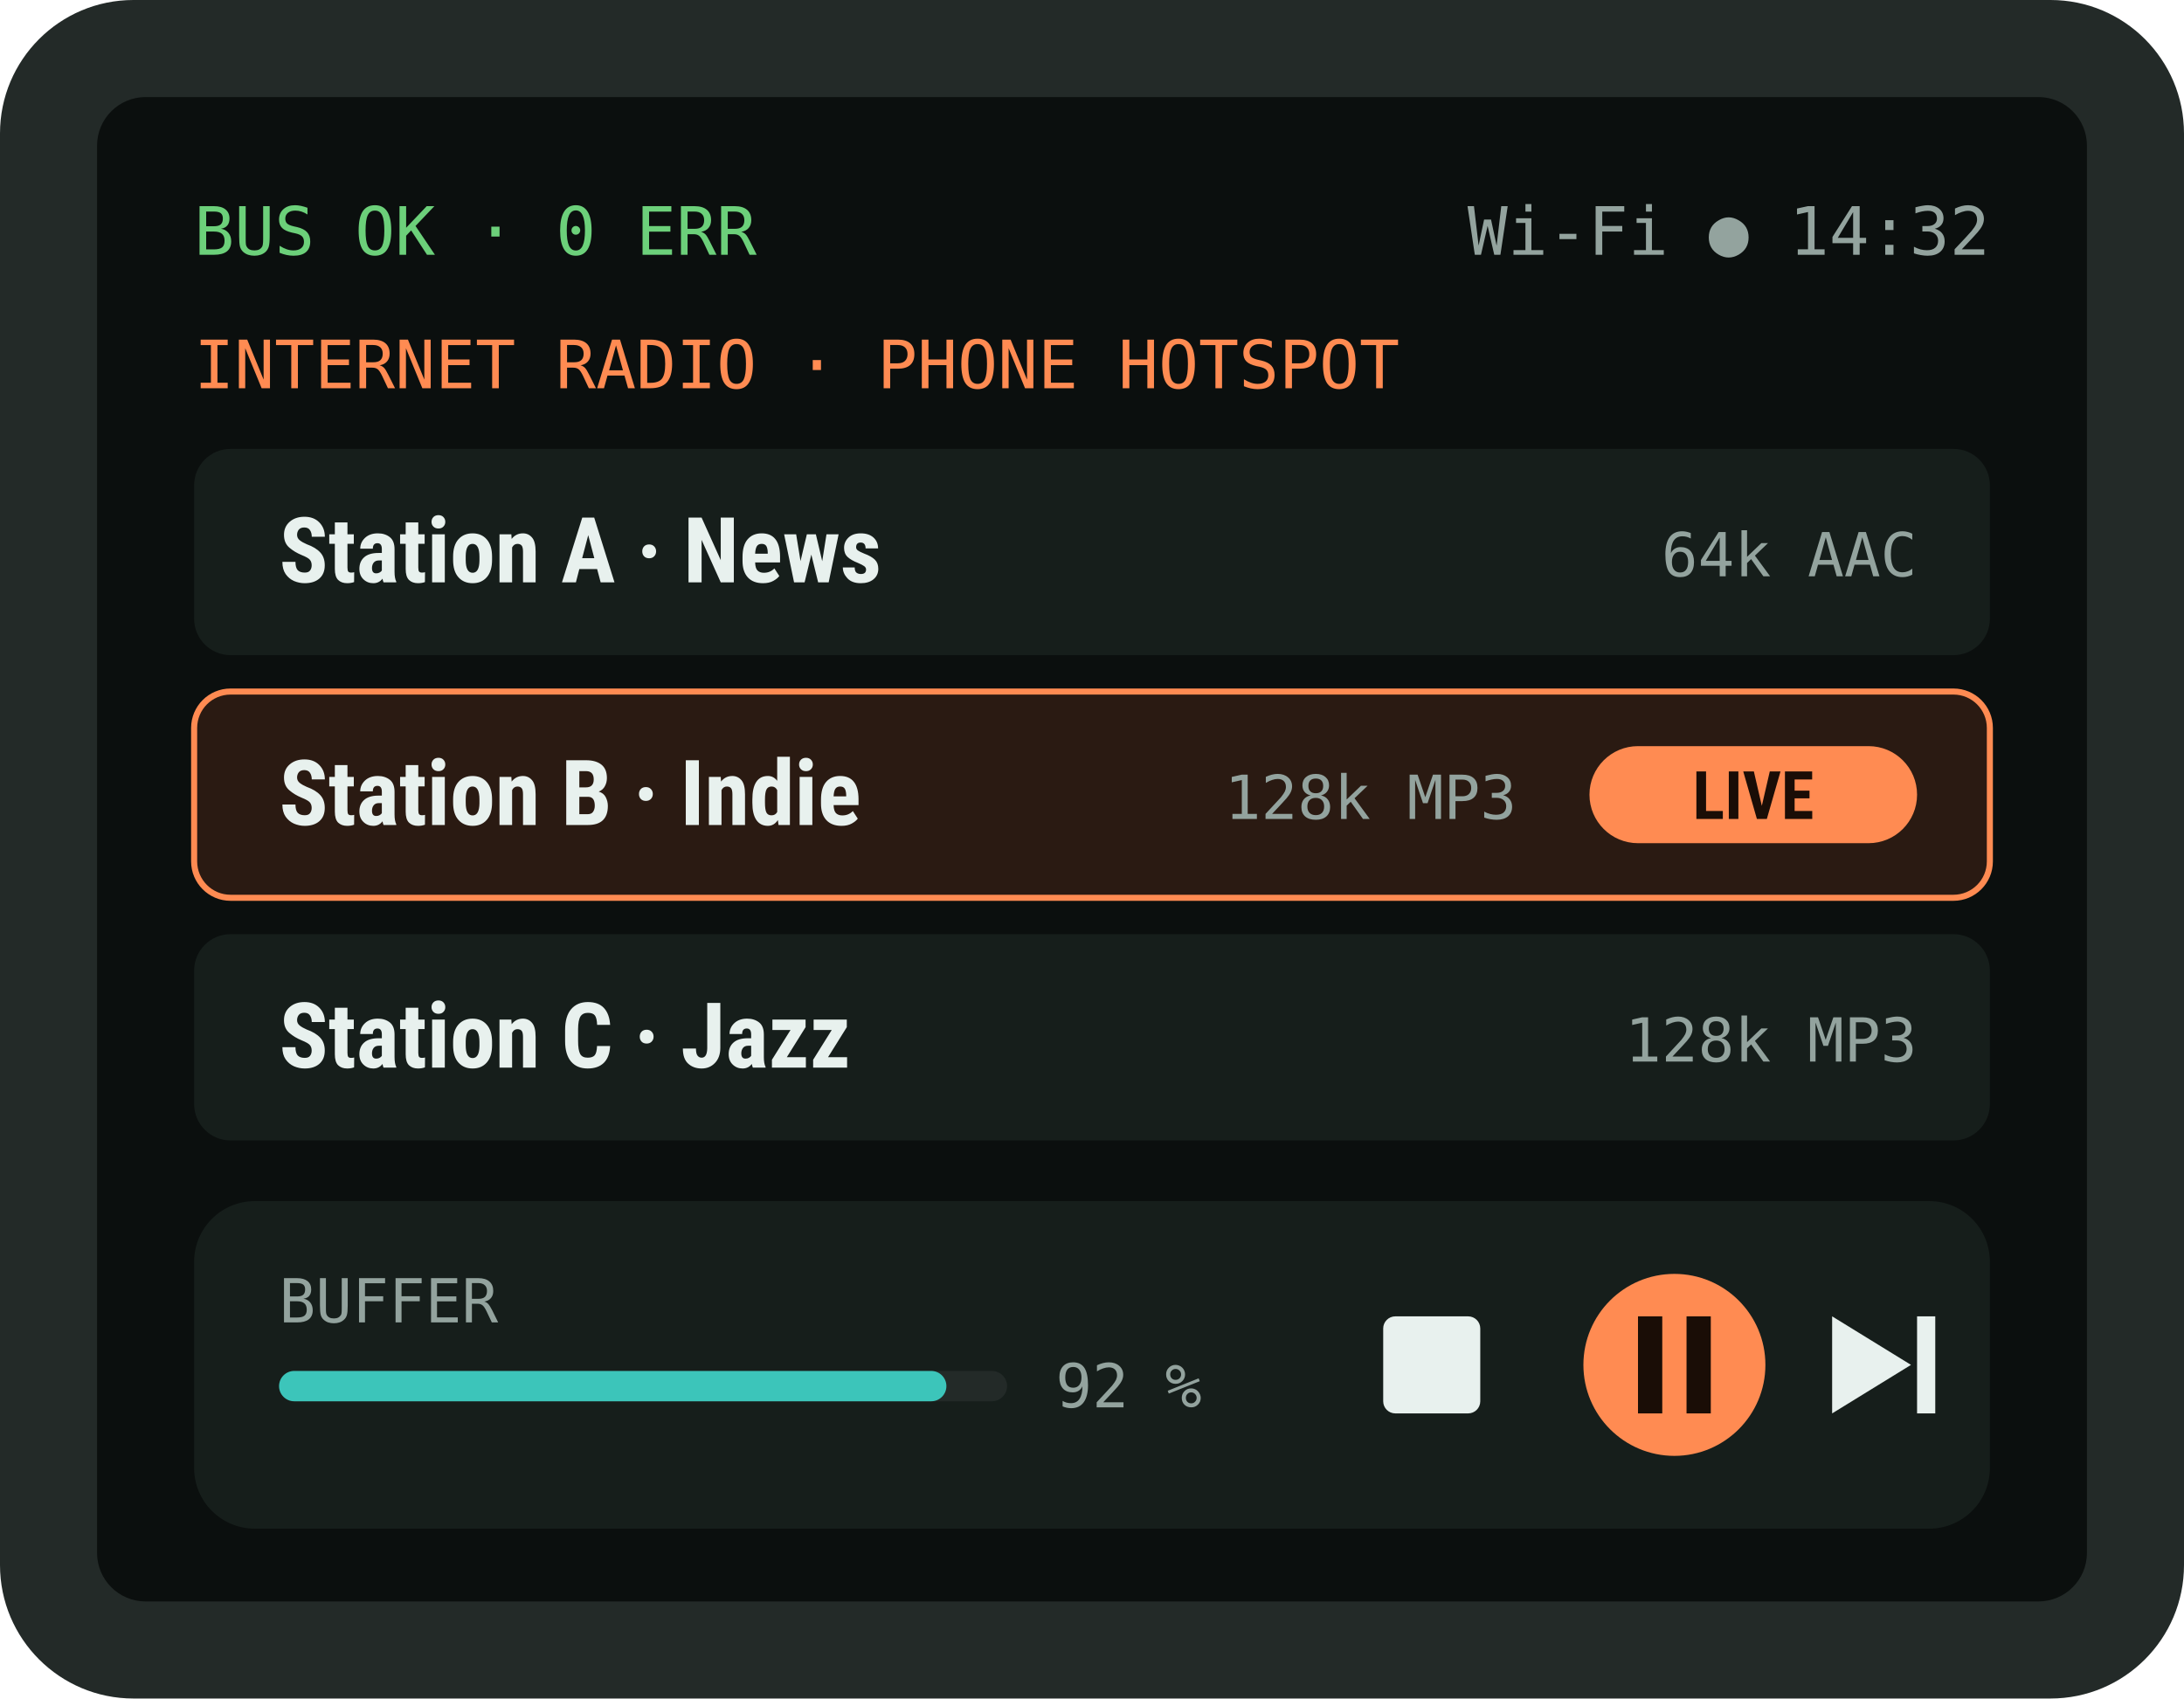
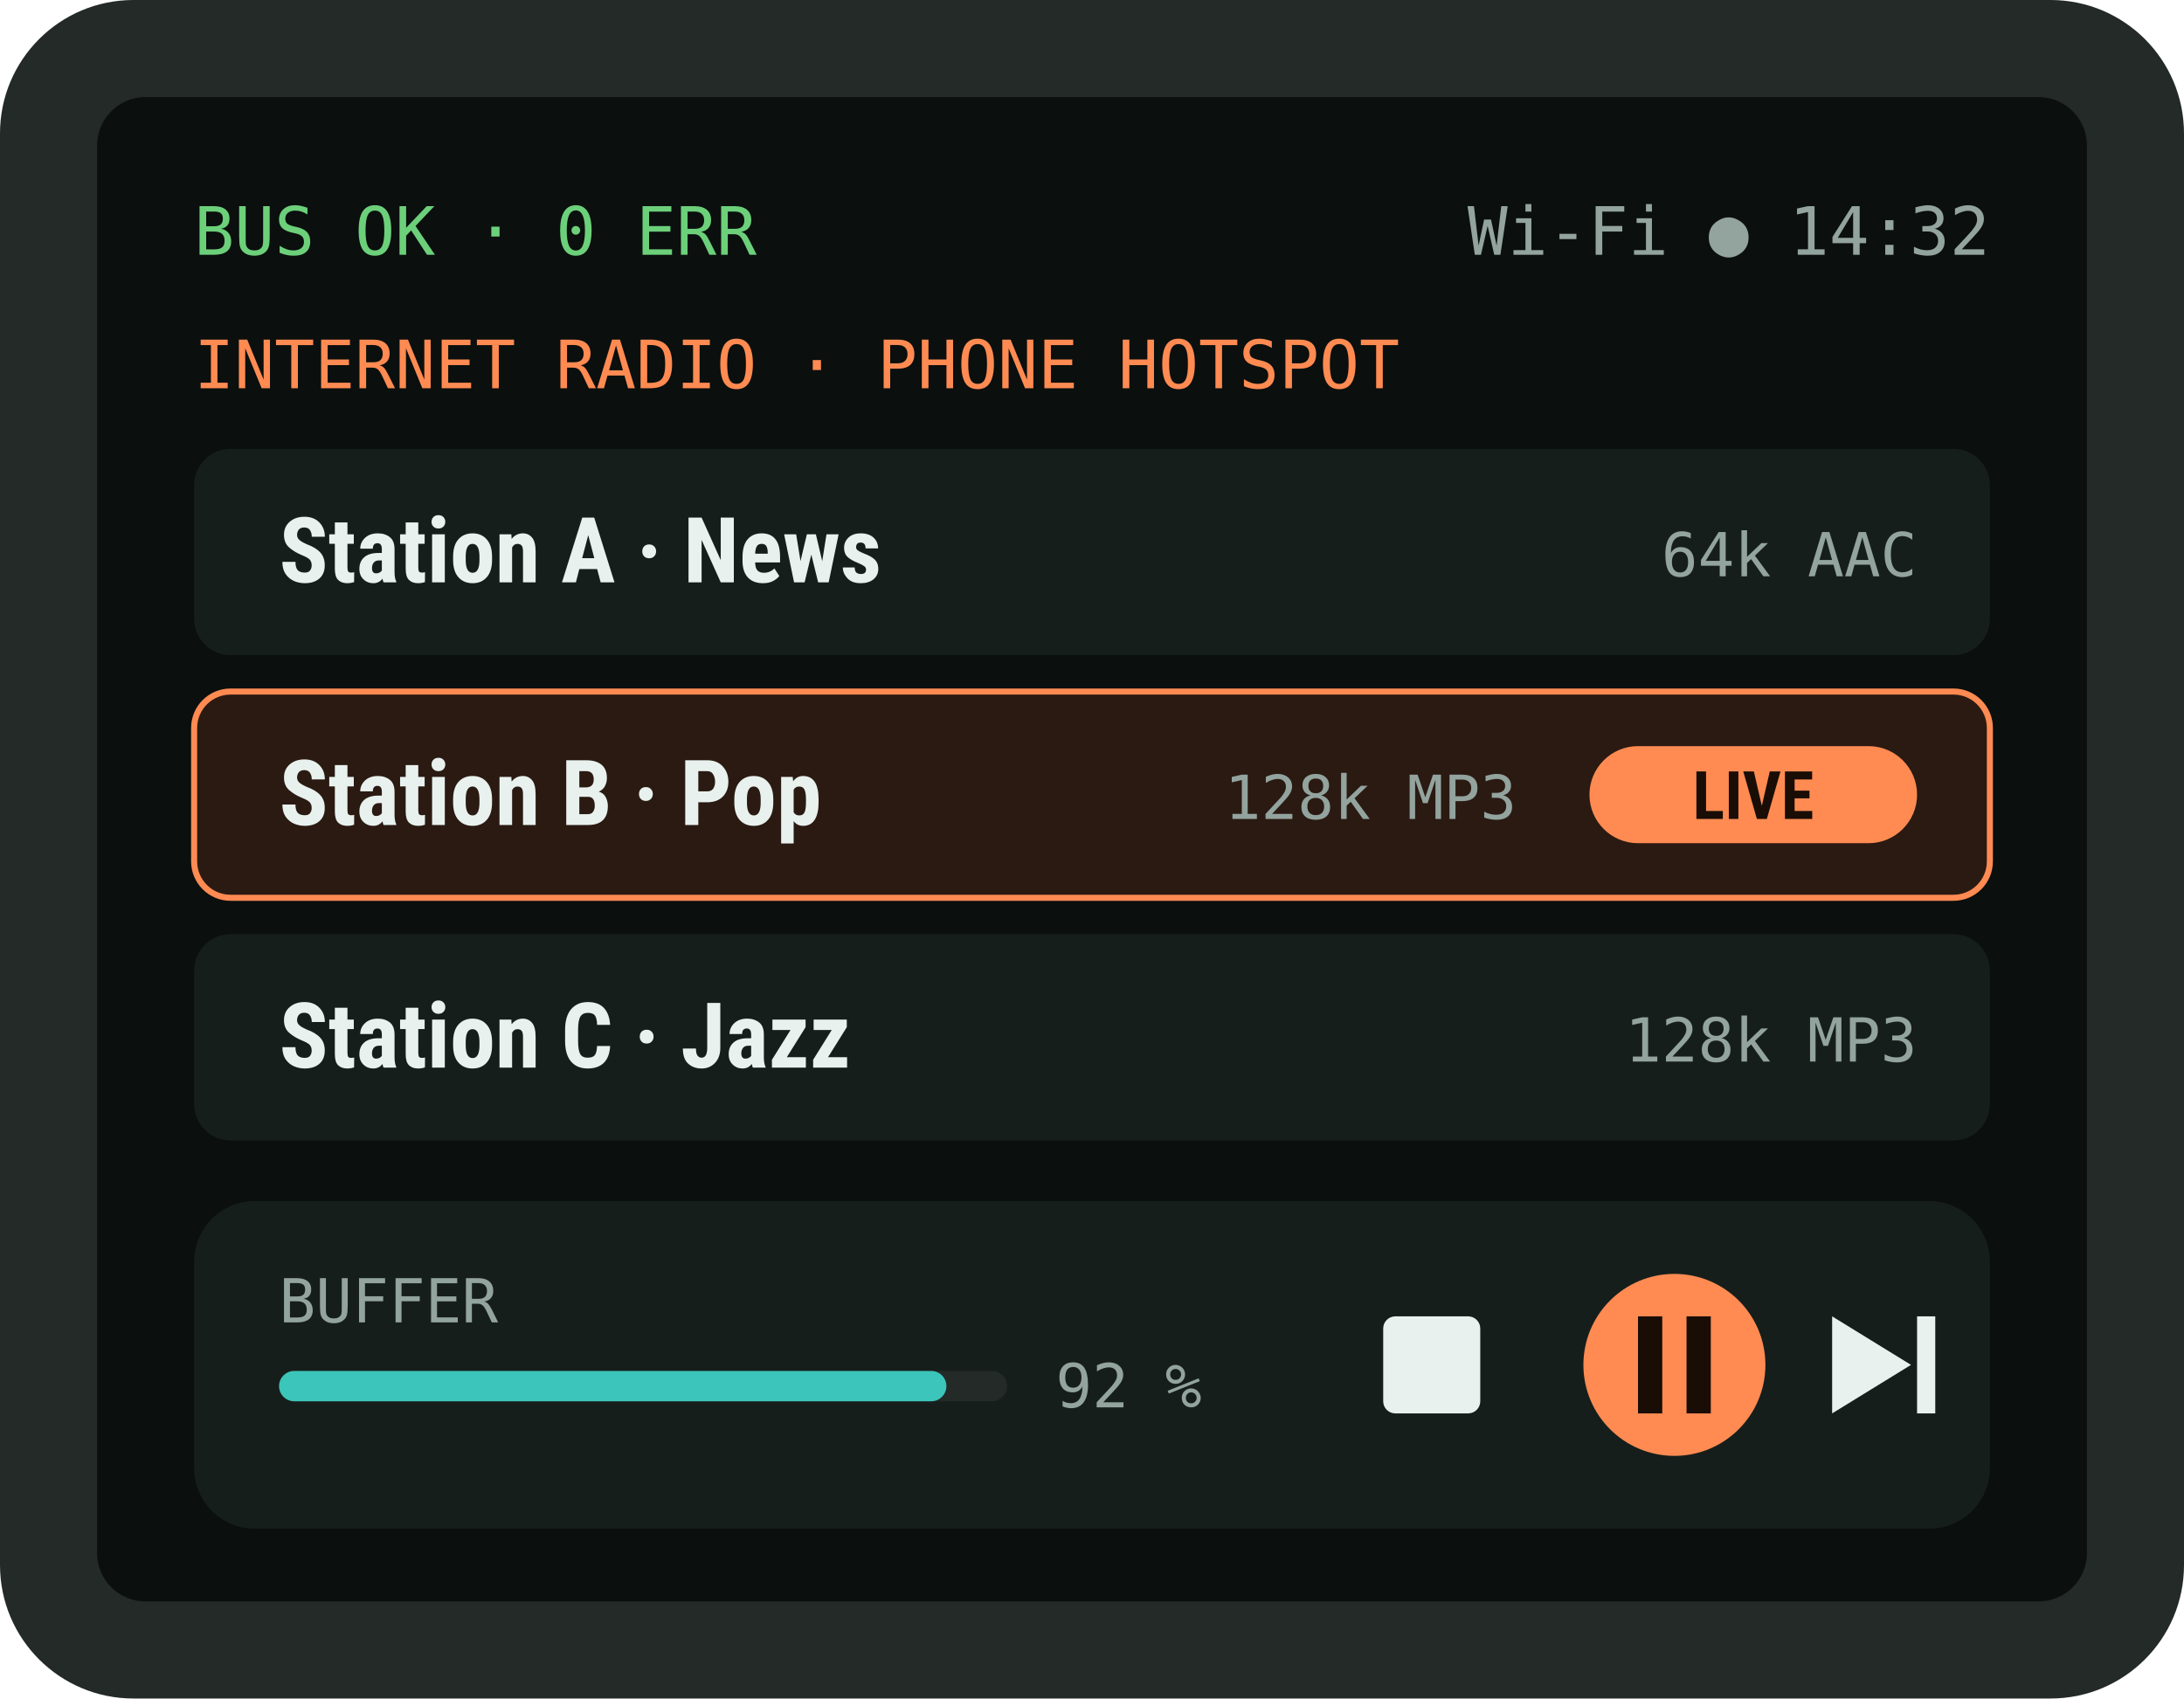
<svg xmlns="http://www.w3.org/2000/svg" xmlns:xlink="http://www.w3.org/1999/xlink" viewBox="0 0 360 280" role="img" aria-label="Internet radio screen: three stations with the second one live, a 92 percent buffer bar, and stop, pause and next-station buttons. Sample stations.">
  <style>
text{font-family:"Saira Condensed","Arial Narrow","Roboto Condensed",sans-serif;fill:#e8f1ee}
.m{font-family:"JetBrains Mono",Menlo,Consolas,monospace}
.dim{fill:#93a39e}.ok{fill:#6cd07a}.acc{fill:#ff8b52}.dark{fill:#1a0d06}
</style>
  <defs>
    <g id="next">
      <rect x="6" y="-8" width="3" height="16" />
      <polygon points="-8,-8 -8,8 5,0" />
    </g>
    <g id="pause">
      <rect x="-6" y="-8" width="4" height="16" />
      <rect x="2" y="-8" width="4" height="16" />
    </g>
  </defs>
  <rect width="360" height="280" rx="22" fill="#232a28" />
  <rect x="16" y="16" width="328" height="248" rx="8" fill="#0b0f0e" />
  <text x="32" y="42" class="m ok" font-size="11">BUS OK · 0 ERR</text>
  <text x="328" y="42" class="m dim" font-size="11" text-anchor="end">Wi-Fi ● 14:32</text>
  <text x="32" y="64" class="m acc" font-size="11">INTERNET RADIO · PHONE HOTSPOT</text>
  <rect x="32" y="74" width="296" height="34" rx="6" fill="#161e1b" />
  <text x="46" y="96" font-size="15" font-weight="600">Station A · News</text>
  <text x="316" y="95" class="m dim" font-size="10" text-anchor="end">64k AAC</text>
  <rect x="32" y="114" width="296" height="34" rx="6" fill="#2a1a12" stroke="#ff8b52" />
-   <text x="46" y="136" font-size="15" font-weight="700">Station B · Indie</text>
+   <text x="46" y="136" font-size="15" font-weight="700">Station B · Pop</text>
  <text x="250" y="135" class="m dim" font-size="10" text-anchor="end">128k MP3</text>
  <rect x="262" y="123" width="54" height="16" rx="8" fill="#ff8b52" />
  <text x="289" y="135" font-size="11" font-weight="700" text-anchor="middle" class="dark">LIVE</text>
  <rect x="32" y="154" width="296" height="34" rx="6" fill="#161e1b" />
  <text x="46" y="176" font-size="15" font-weight="600">Station C · Jazz</text>
  <text x="316" y="175" class="m dim" font-size="10" text-anchor="end">128k MP3</text>
  <rect x="32" y="198" width="296" height="54" rx="10" fill="#161e1b" />
  <text x="46" y="218" class="m dim" font-size="10">BUFFER</text>
  <rect x="46" y="226" width="120" height="5" rx="2.5" fill="#232a28" />
  <rect x="46" y="226" width="110" height="5" rx="2.5" fill="#3cc5ba" />
  <text x="174" y="232" class="m dim" font-size="10">92 %</text>
  <rect x="228" y="217" width="16" height="16" rx="2" fill="#e8f1ee" />
  <circle cx="276" cy="225" r="15" fill="#ff8b52" />
  <use href="#pause" xlink:href="#pause" x="276" y="225" fill="#1a0d06" />
  <use href="#next" xlink:href="#next" x="310" y="225" fill="#e8f1ee" />
</svg>
